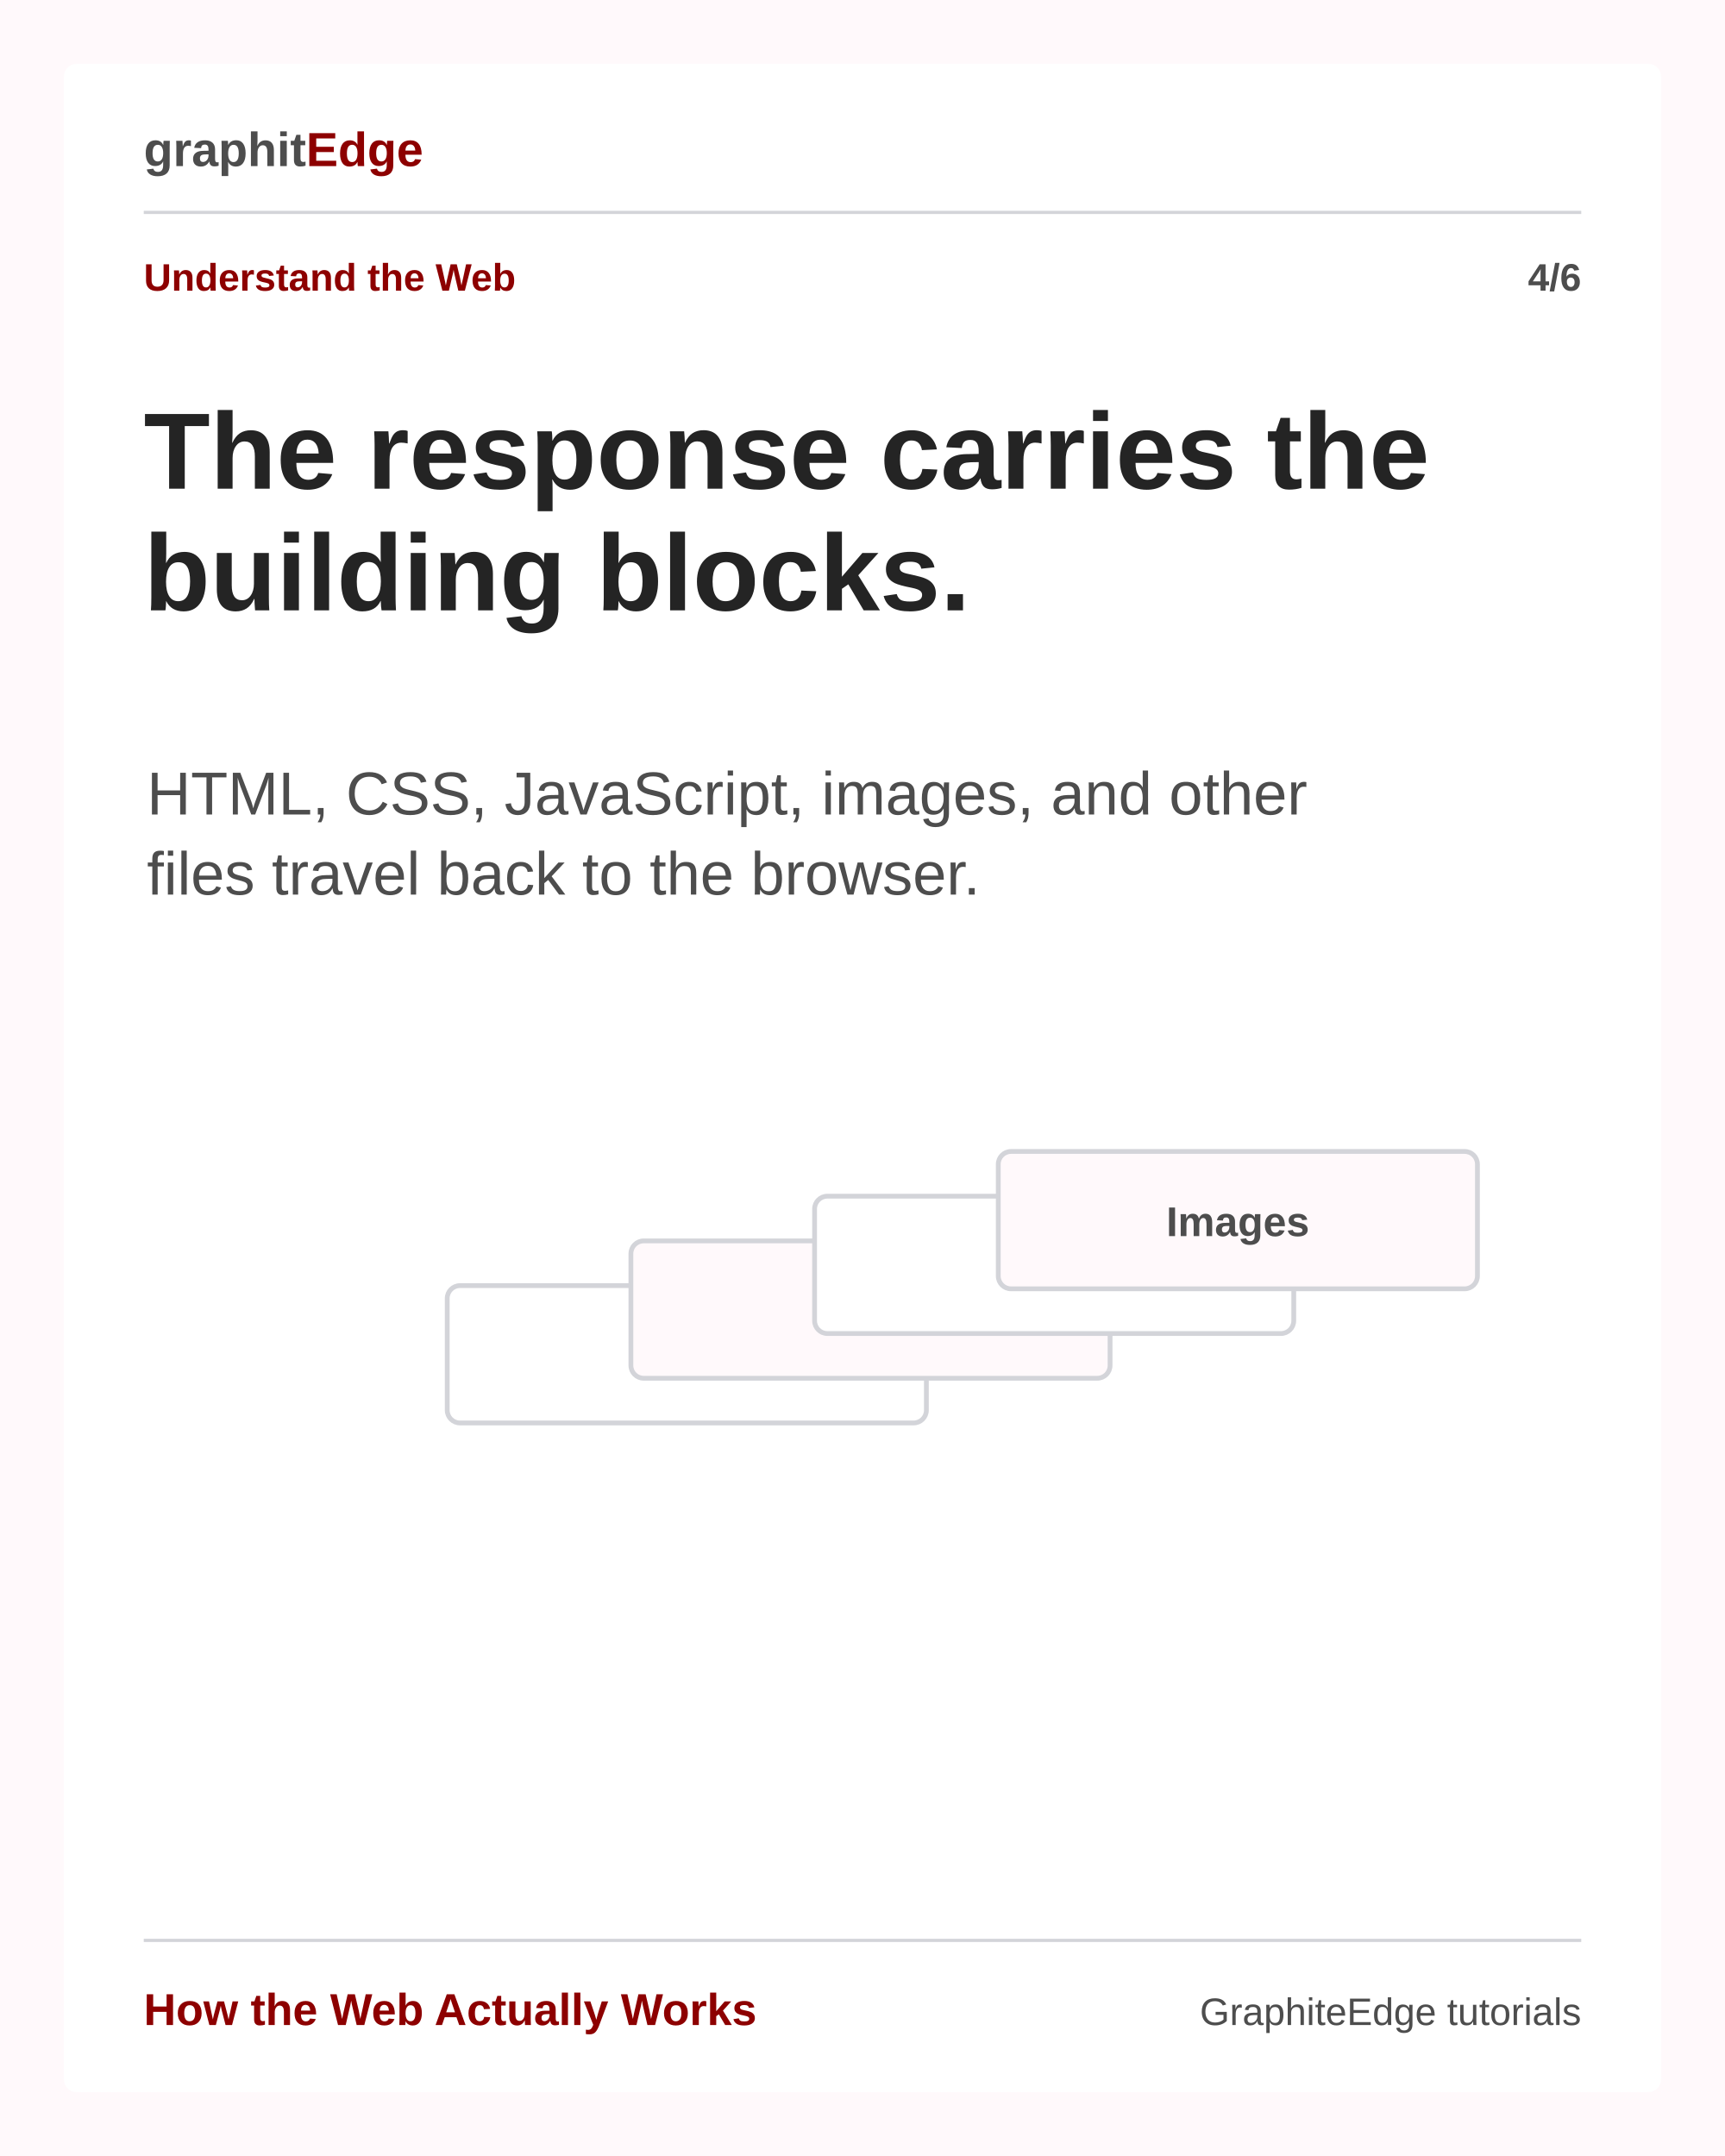
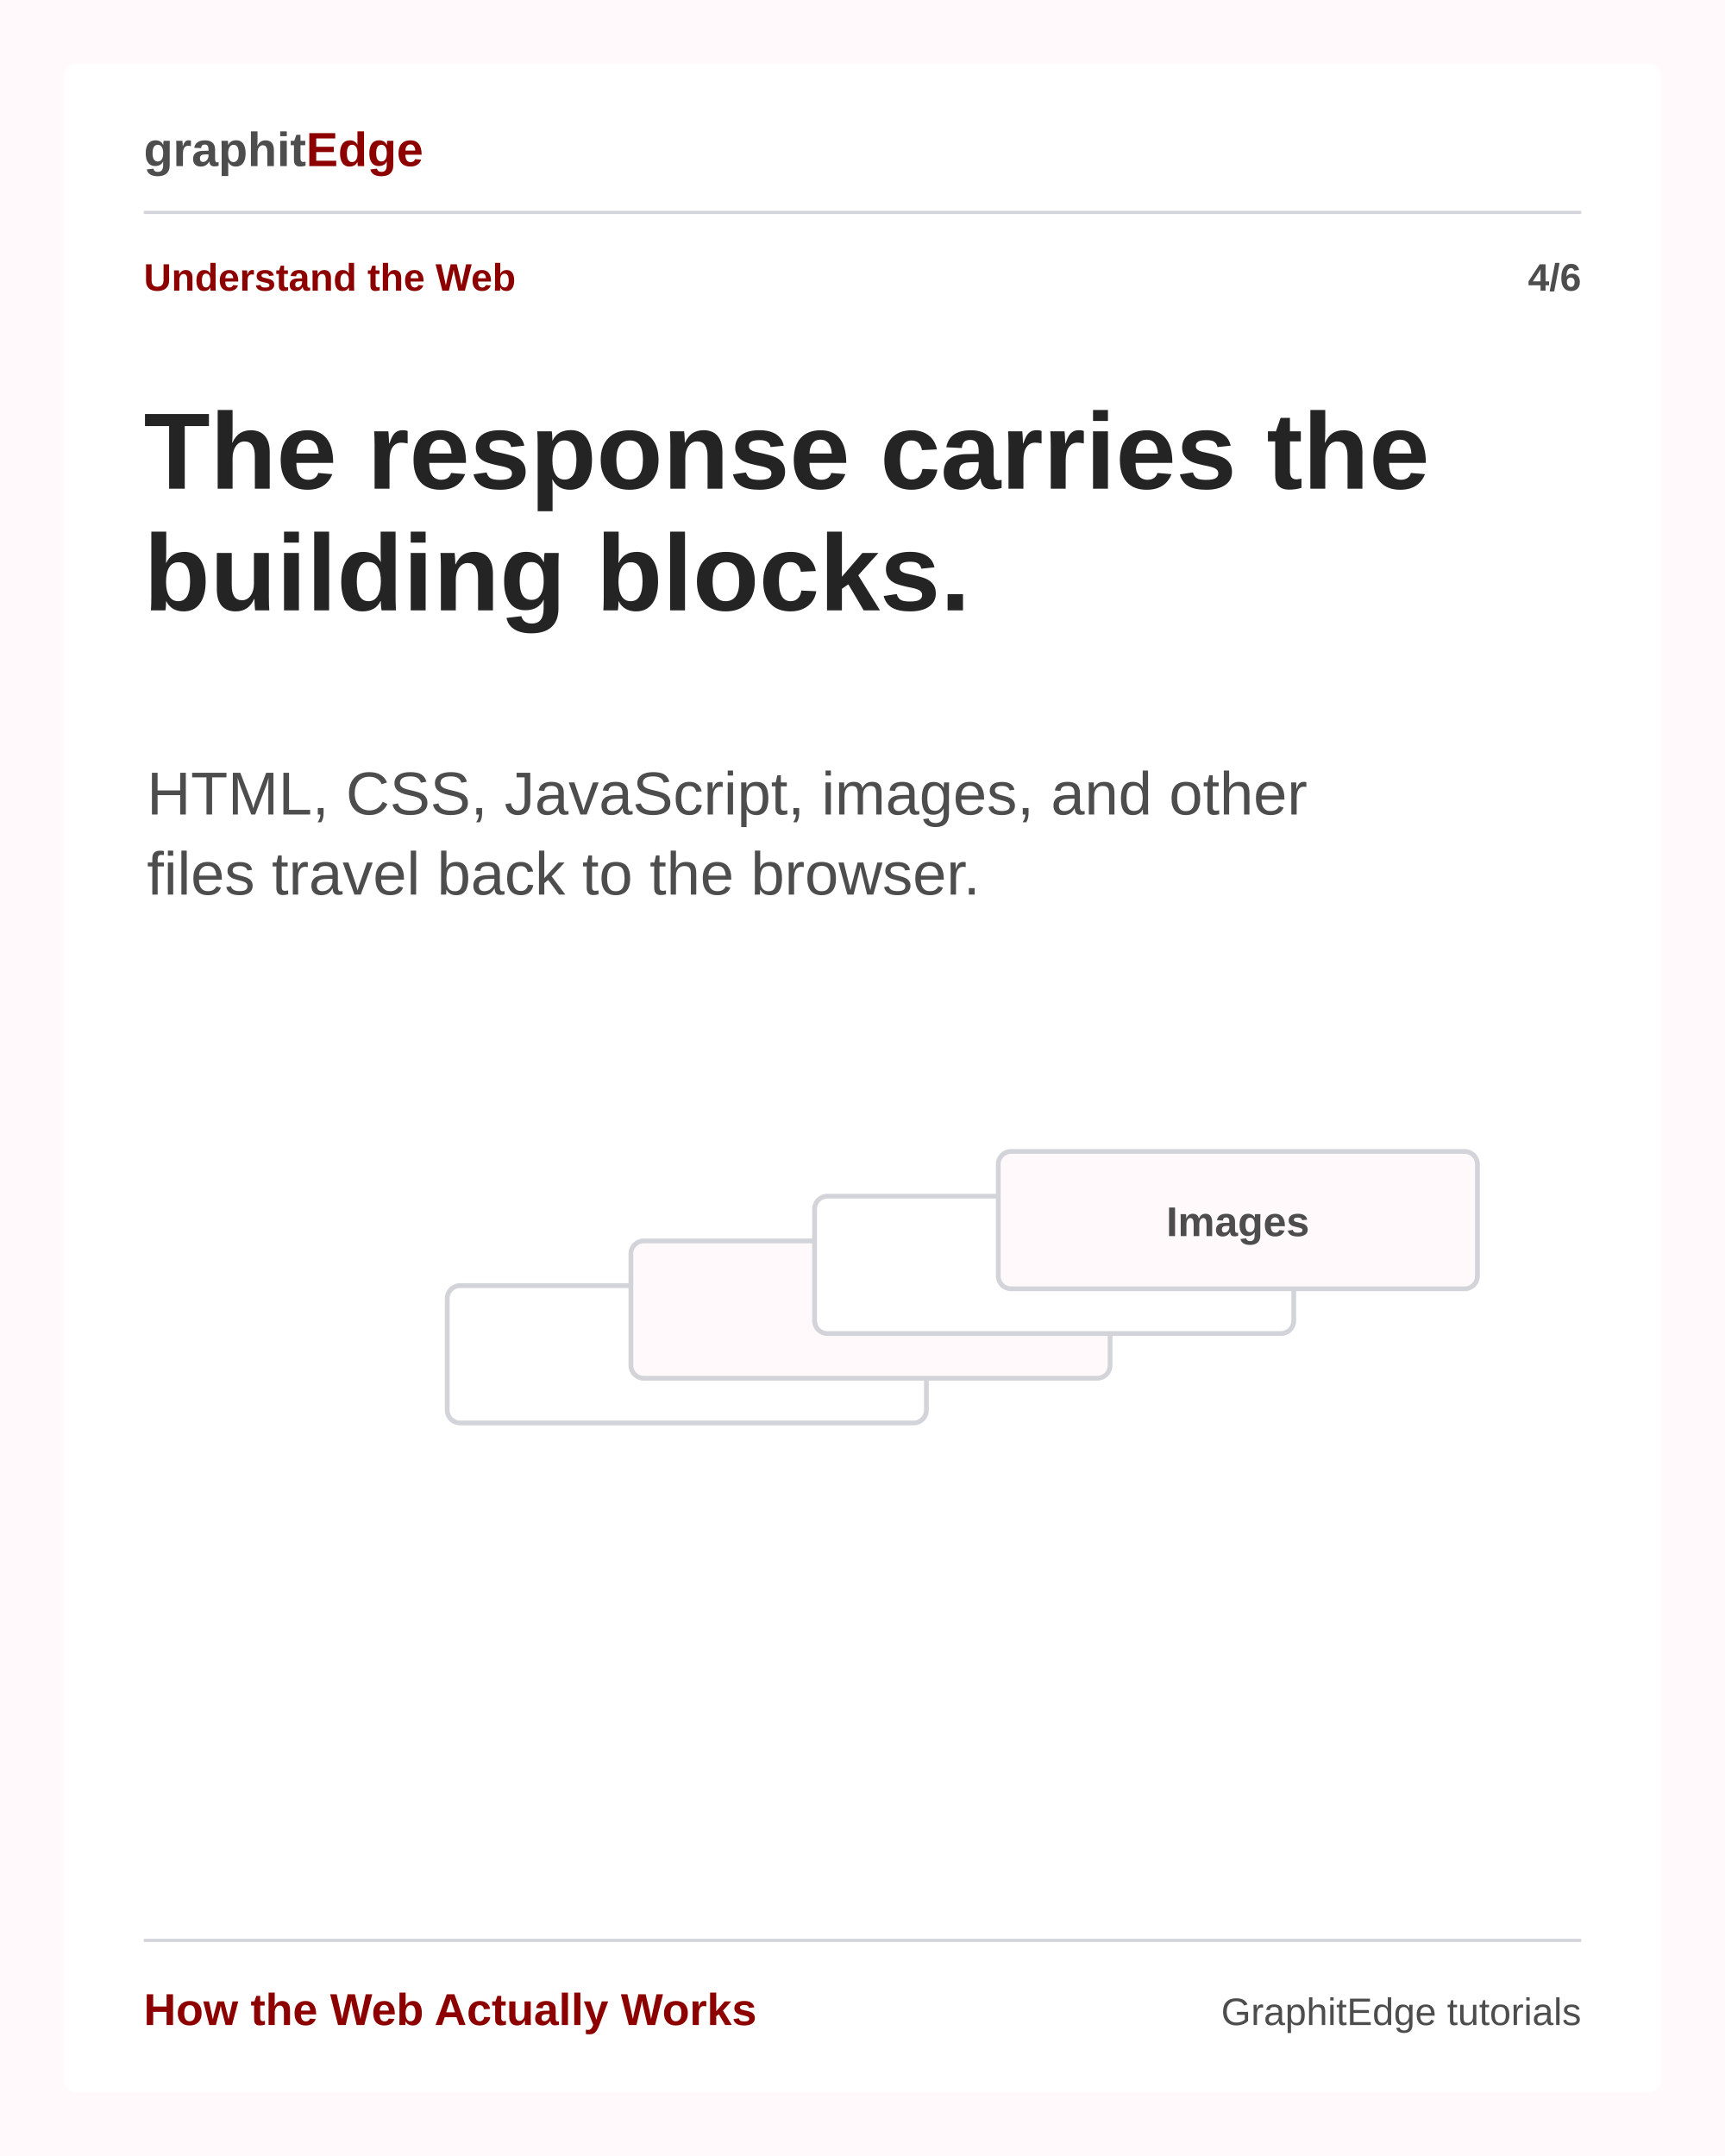
<svg xmlns="http://www.w3.org/2000/svg" width="1080" height="1350" viewBox="0 0 1080 1350" version="1.1" role="img" aria-labelledby="title desc">
  <rect width="1080" height="1350" fill="#fff9fb" />
  <rect x="40" y="40" width="1000" height="1270" rx="8" fill="#ffffff" />
  <g id="brand-header">
    <text x="90" y="104" font-family="PT Sans, Arial, sans-serif" font-size="30" font-weight="700" letter-spacing="0" fill="#4d4d4d">graphit<tspan fill="#8d0000">Edge</tspan>
    </text>
    <rect x="90" y="132" width="900" height="2" fill="#d3d4d9" />
    <text x="90" y="182" font-family="PT Sans, Arial, sans-serif" font-size="24" font-weight="700" letter-spacing="0" fill="#8d0000">Understand the Web</text>
    <text x="990" y="182" text-anchor="end" font-family="PT Sans, Arial, sans-serif" font-size="24" font-weight="700" letter-spacing="0" fill="#4d4d4d">4/6</text>
  </g>
  <g id="message">
    <text x="90" y="306" text-anchor="start" font-family="Raleway, Arial, sans-serif" font-size="68" font-weight="700" letter-spacing="0" fill="#242424">The response carries the</text>
    <text x="90" y="382.16" text-anchor="start" font-family="Raleway, Arial, sans-serif" font-size="68" font-weight="700" letter-spacing="0" fill="#242424">building blocks.</text>
    <text x="92" y="510" text-anchor="start" font-family="PT Sans, Arial, sans-serif" font-size="38" font-weight="400" letter-spacing="0" fill="#4d4d4d">HTML, CSS, JavaScript, images, and other</text>
    <text x="92" y="560.16" text-anchor="start" font-family="PT Sans, Arial, sans-serif" font-size="38" font-weight="400" letter-spacing="0" fill="#4d4d4d">files travel back to the browser.</text>
  </g>
  <g id="visual">
    <rect x="280" y="805" width="300" height="86" rx="8" fill="#ffffff" stroke="#d3d4d9" stroke-width="3" />
    <text x="430" y="858" text-anchor="middle" font-family="PT Sans, Arial, sans-serif" font-size="26" font-weight="700" letter-spacing="0" fill="#8d0000">HTML</text>
    <rect x="395" y="777" width="300" height="86" rx="8" fill="#fff9fb" stroke="#d3d4d9" stroke-width="3" />
    <text x="545" y="830" text-anchor="middle" font-family="PT Sans, Arial, sans-serif" font-size="26" font-weight="700" letter-spacing="0" fill="#4d4d4d">CSS</text>
    <rect x="510" y="749" width="300" height="86" rx="8" fill="#ffffff" stroke="#d3d4d9" stroke-width="3" />
    <text x="660" y="802" text-anchor="middle" font-family="PT Sans, Arial, sans-serif" font-size="26" font-weight="700" letter-spacing="0" fill="#4d4d4d">JS</text>
    <rect x="625" y="721" width="300" height="86" rx="8" fill="#fff9fb" stroke="#d3d4d9" stroke-width="3" />
    <text x="775" y="774" text-anchor="middle" font-family="PT Sans, Arial, sans-serif" font-size="26" font-weight="700" letter-spacing="0" fill="#4d4d4d">Images</text>
  </g>
  <g id="footer">
    <rect x="90" y="1214" width="900" height="2" fill="#d3d4d9" />
    <text x="90" y="1268" font-family="PT Sans, Arial, sans-serif" font-size="28" font-weight="700" letter-spacing="0" fill="#8d0000">How the Web Actually Works</text>
-     <text x="990" y="1268" text-anchor="end" font-family="PT Sans, Arial, sans-serif" font-size="24" font-weight="400" letter-spacing="0" fill="#4d4d4d">GraphiteEdge tutorials</text>
+     <text x="990" y="1268" text-anchor="end" font-family="PT Sans, Arial, sans-serif" font-size="24" font-weight="400" letter-spacing="0" fill="#4d4d4d">GraphitEdge tutorials</text>
  </g>
</svg>
